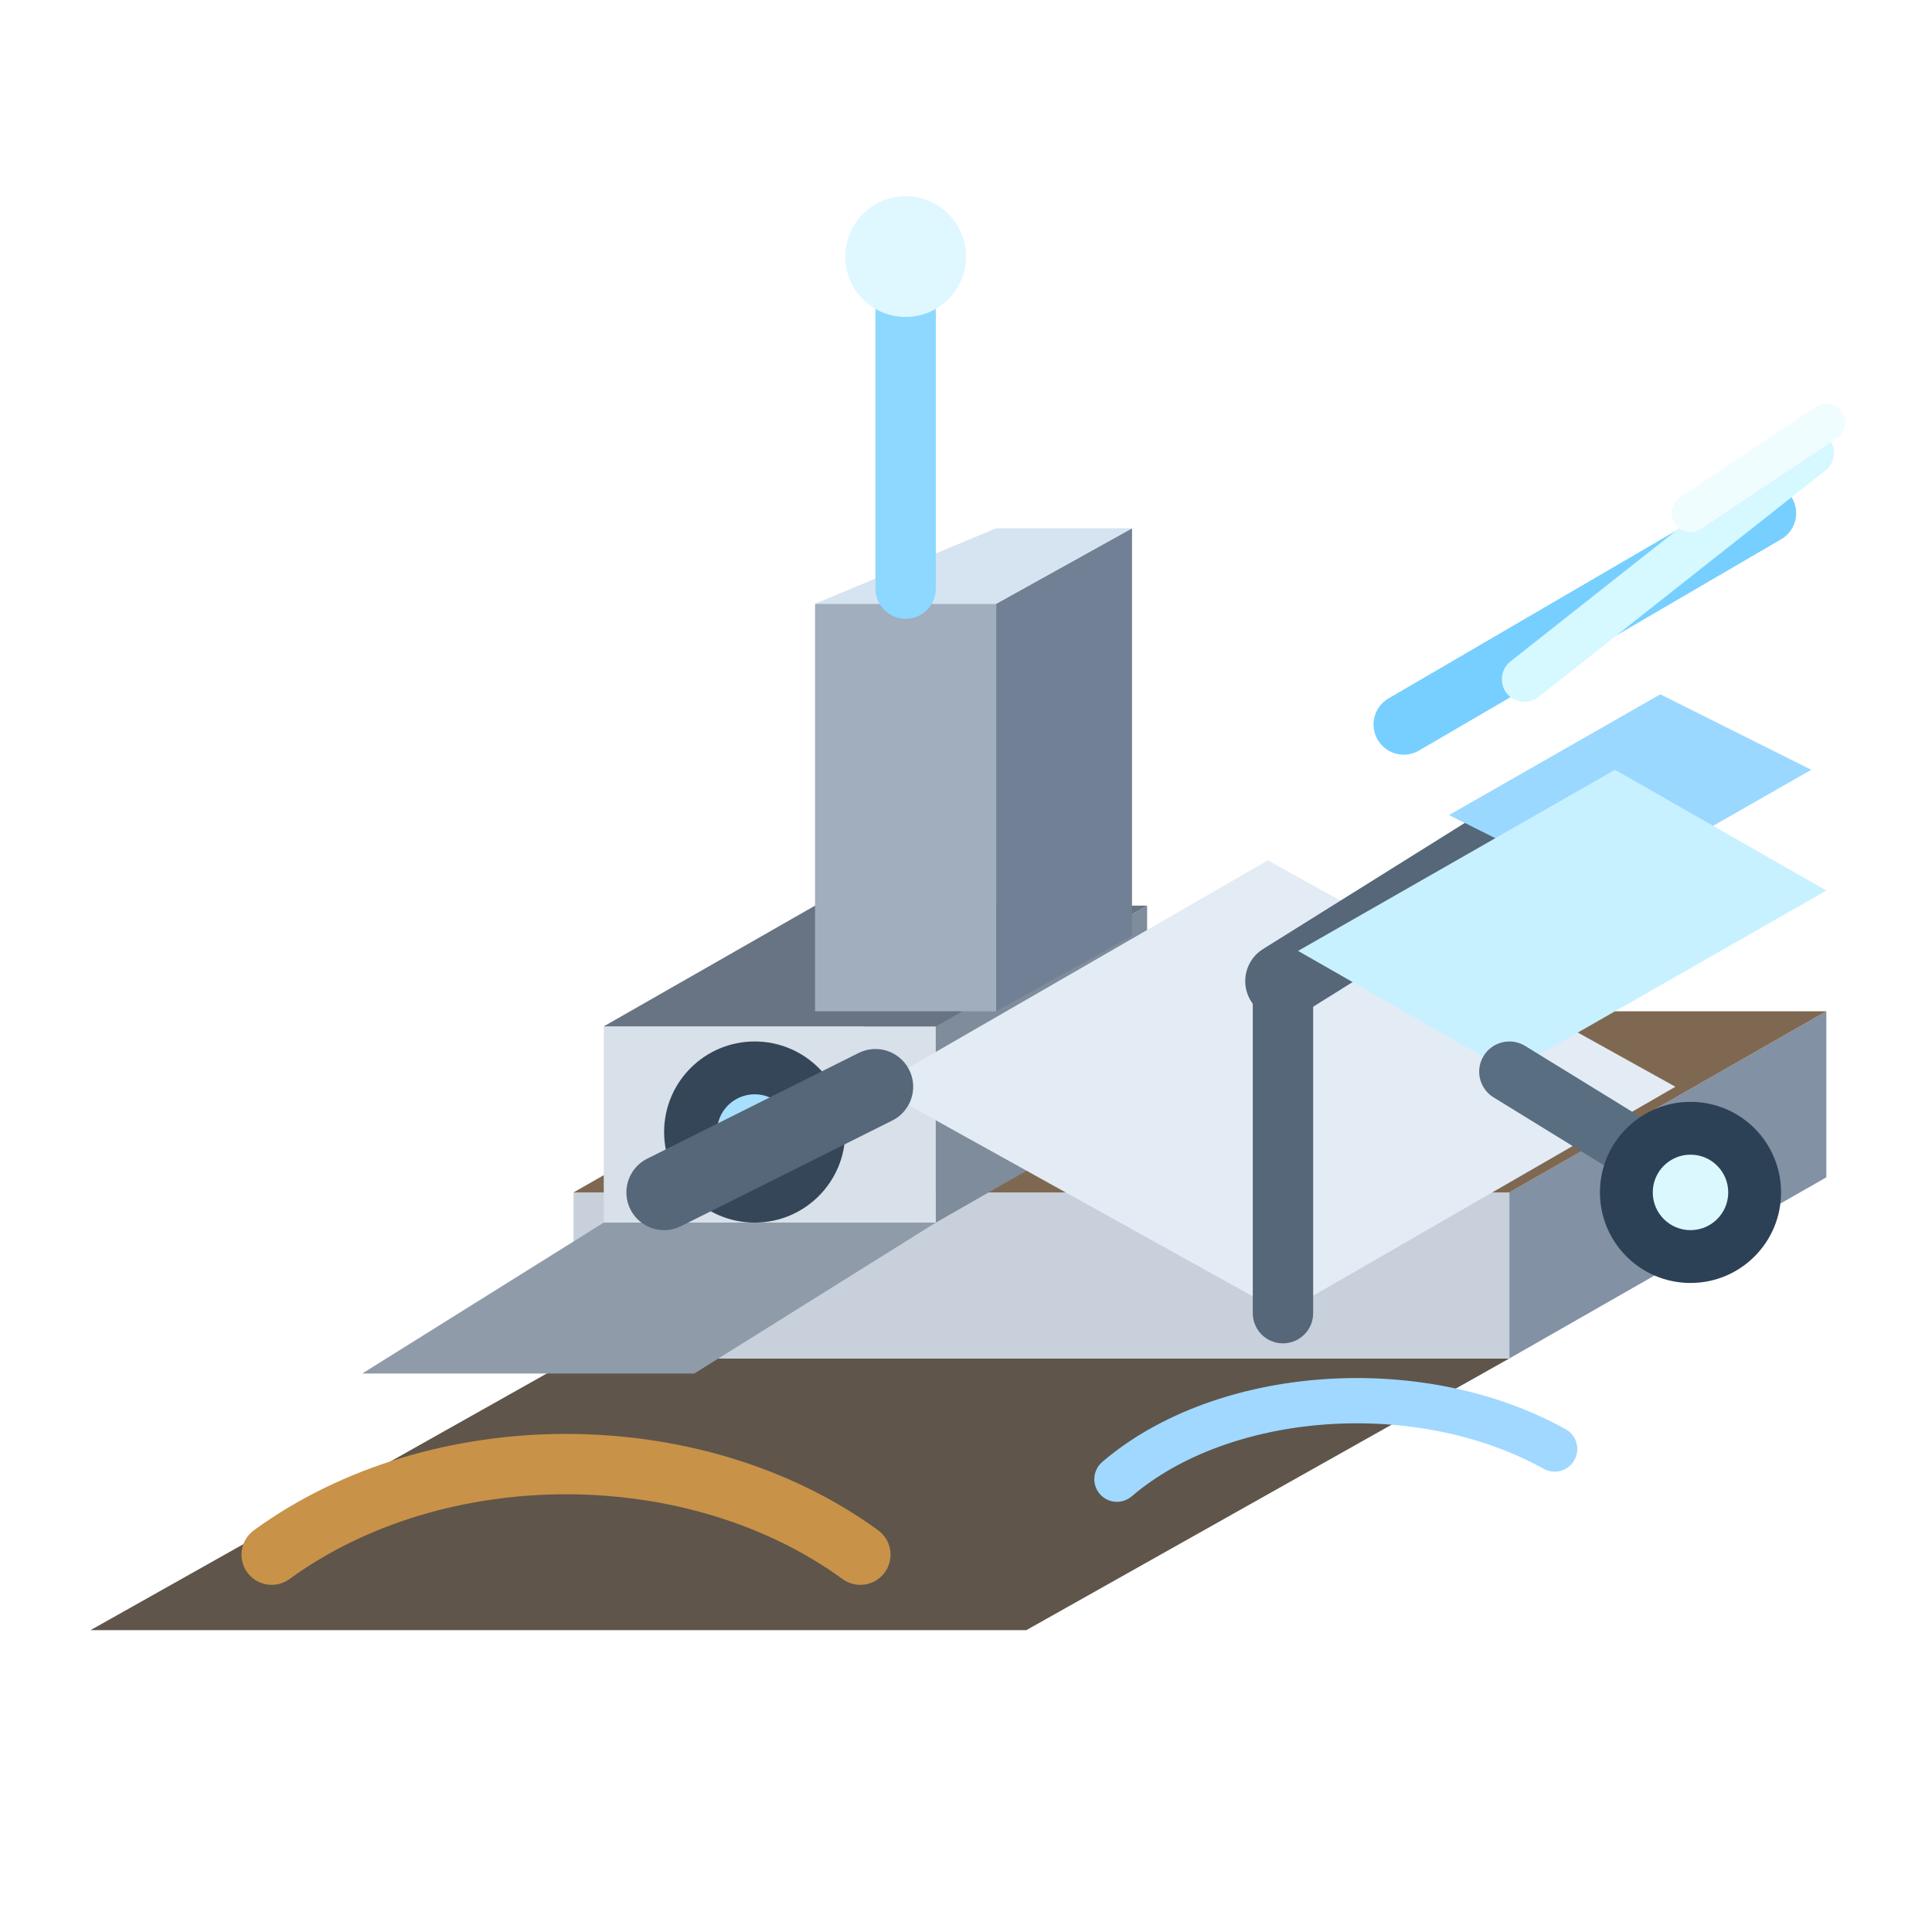
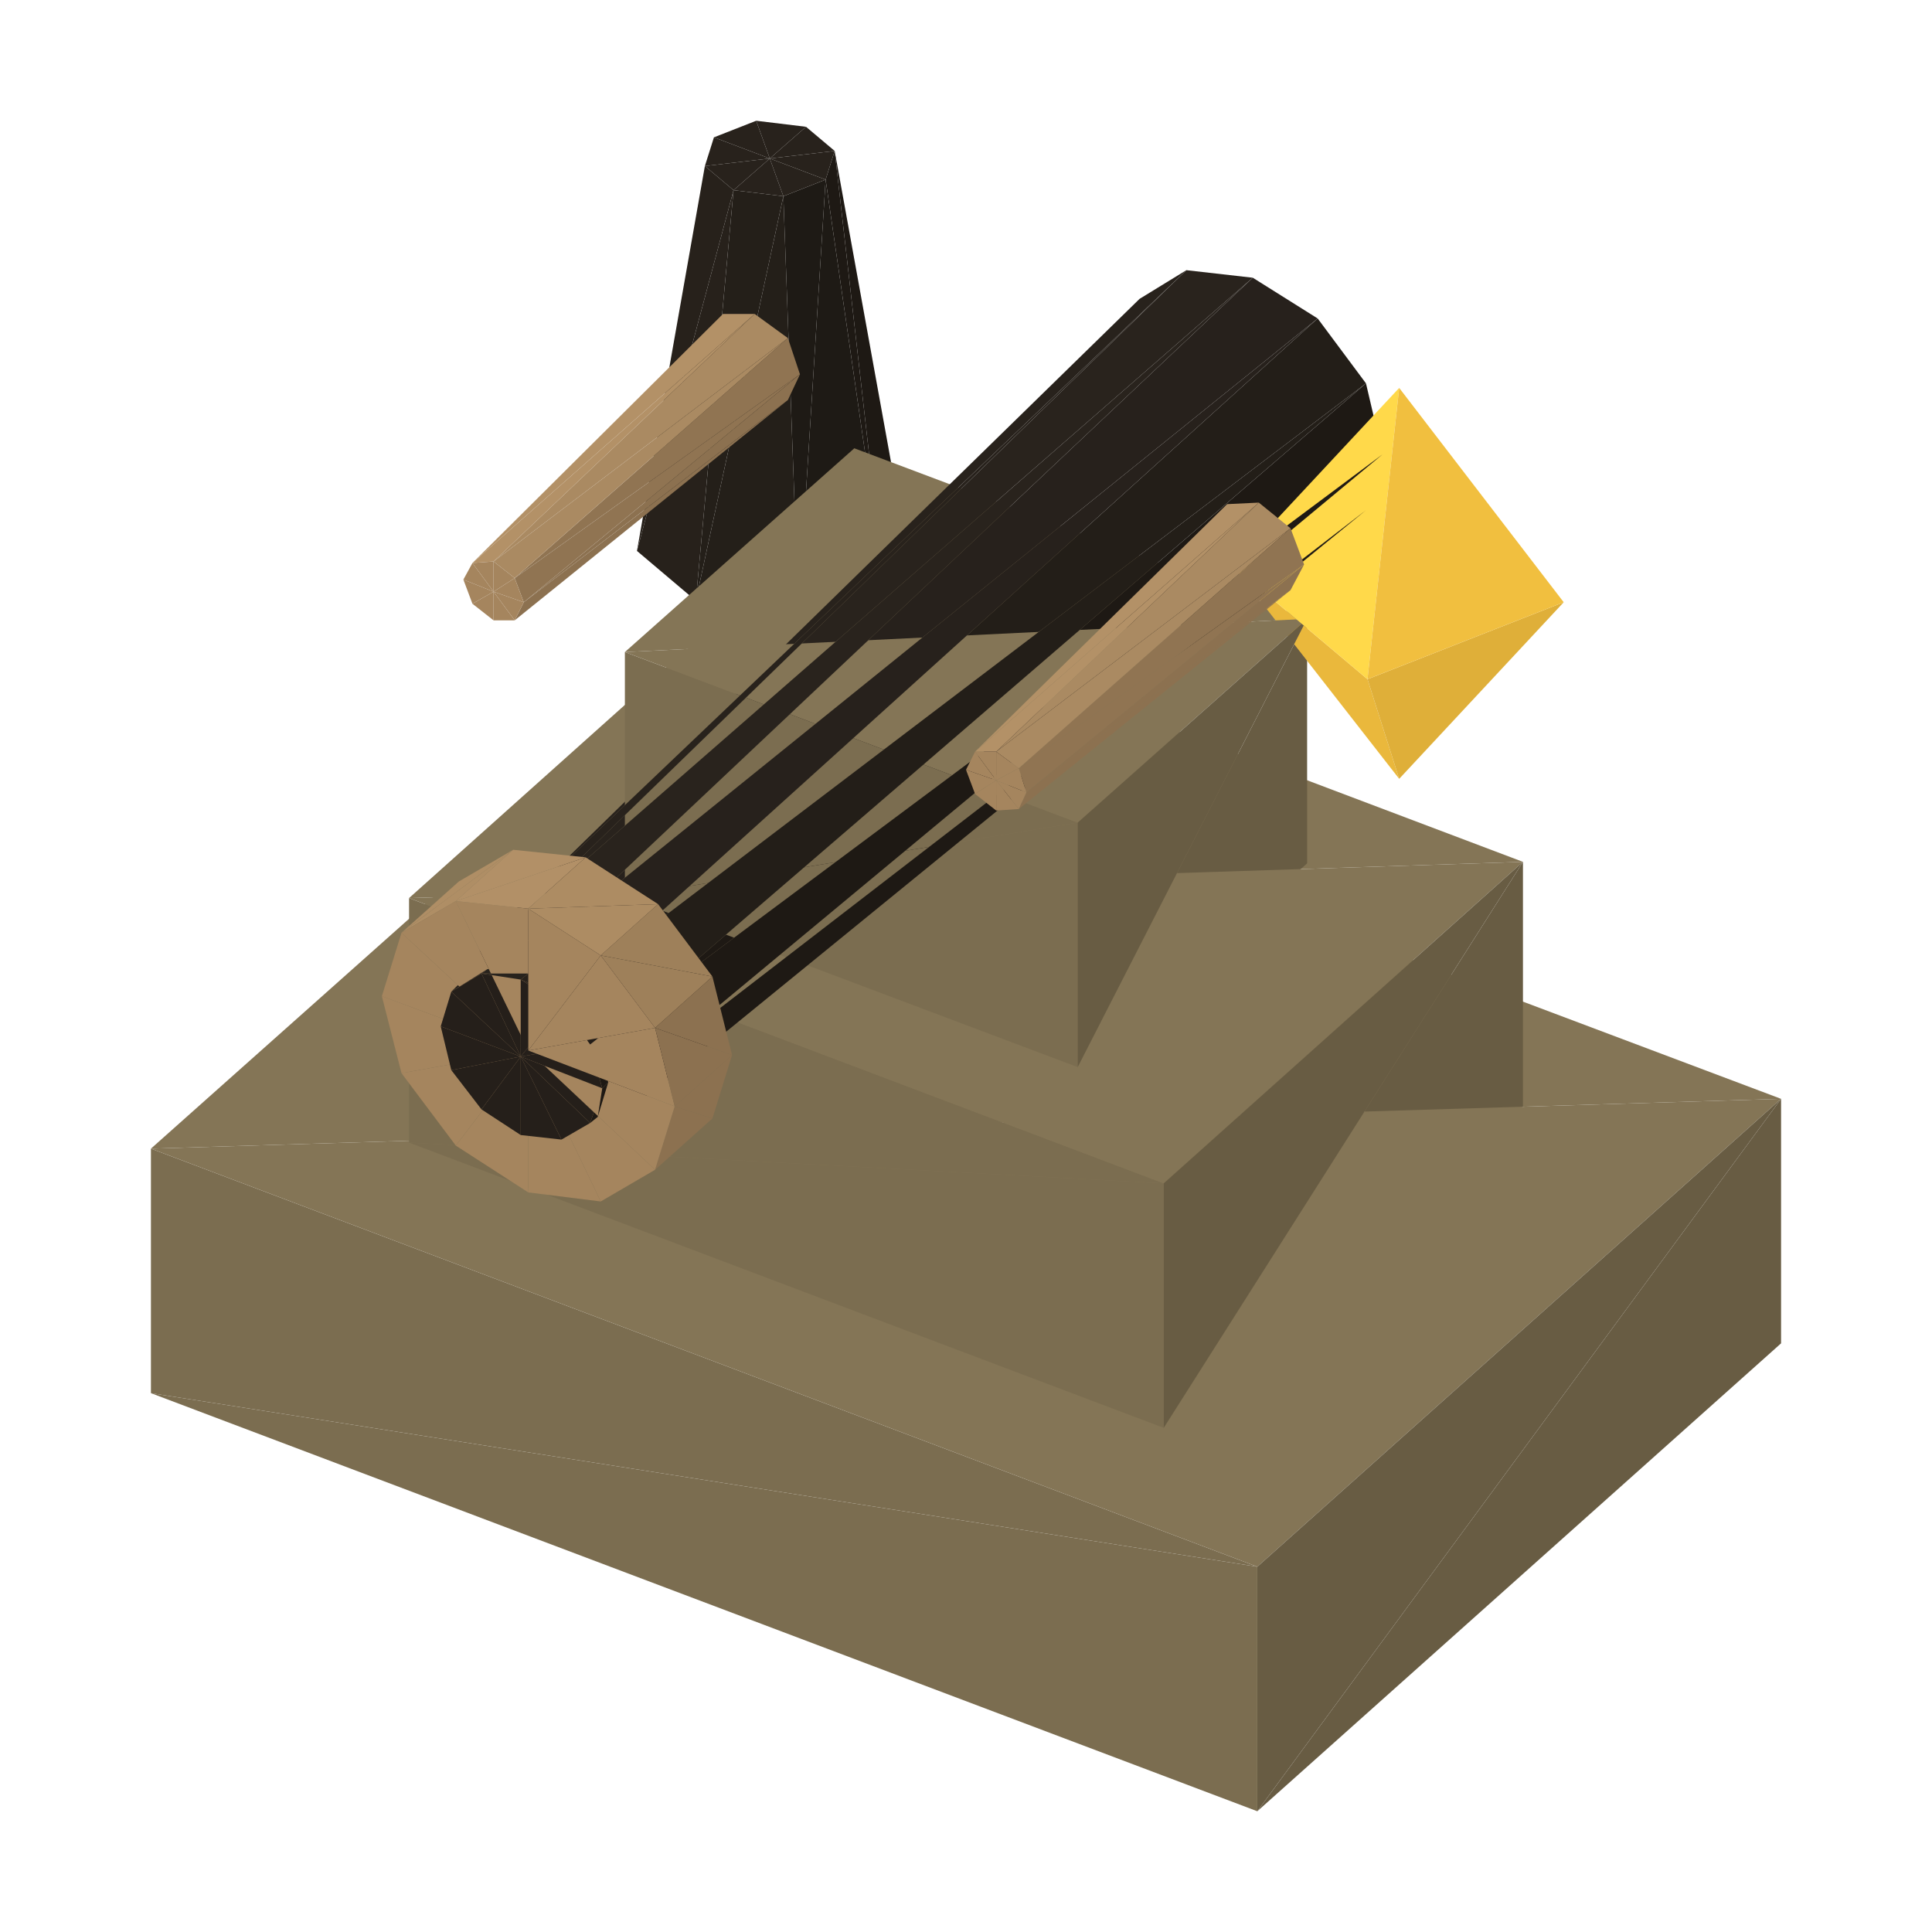
- <svg xmlns="http://www.w3.org/2000/svg" width="128" height="128" viewBox="0 0 128 128" fill="none">
-   <path d="M6 108L38 90H100L68 108H6Z" fill="#5F554A" />
-   <path d="M38 90V79H100V90H38Z" fill="#C8D0DB" />
-   <path d="M100 90L121 78V67L100 79V90Z" fill="#8291A3" />
-   <path d="M38 79L59 67H121L100 79H38Z" fill="#7F6851" />
-   <path d="M24 91L40 81H62L46 91H24Z" fill="#8F9BA9" />
-   <path d="M40 81V68H62V81H40Z" fill="#D8E0EA" />
-   <path d="M62 81L76 73V60L62 68V81Z" fill="#7E8C9C" />
-   <path d="M40 68L54 60H76L62 68H40Z" fill="#687483" />
-   <circle cx="50" cy="75" r="6" fill="#344658" />
-   <circle cx="50" cy="75" r="2.5" fill="#A8DFFF" />
-   <path d="M58 72L84 57L111 72L85 87L58 72Z" fill="#E3EBF5" />
-   <path d="M85 87V65" stroke="#556779" stroke-width="4" stroke-linecap="round" />
-   <path d="M58 72L44 79" stroke="#556779" stroke-width="5" stroke-linecap="round" />
-   <path d="M85 65L101 55" stroke="#556779" stroke-width="5" stroke-linecap="round" />
-   <path d="M96 54L110 46L120 51L106 59L96 54Z" fill="#9AD8FF" />
-   <path d="M86 63L107 51L121 59L100 71L86 63Z" fill="#C8F1FF" />
-   <path d="M100 71L113 79" stroke="#5A6E82" stroke-width="4" stroke-linecap="round" />
-   <circle cx="112" cy="79" r="6" fill="#2D4156" />
-   <circle cx="112" cy="79" r="2.5" fill="#DBF8FF" />
-   <path d="M54 67V40H66V67H54Z" fill="#A0AEBD" />
-   <path d="M66 67L75 62V35L66 40V67Z" fill="#718094" />
-   <path d="M54 40L66 35H75L66 40H54Z" fill="#D6E3F0" />
-   <path d="M60 39V20" stroke="#8CD8FF" stroke-width="4" stroke-linecap="round" />
-   <circle cx="60" cy="17" r="4" fill="#DFF7FF" />
-   <path d="M93 48L117 34" stroke="#77CFFF" stroke-width="4" stroke-linecap="round" />
-   <path d="M101 45L120 30" stroke="#D6F8FF" stroke-width="3" stroke-linecap="round" />
-   <path d="M112 34L121 28" stroke="#EFFDFF" stroke-width="2.5" stroke-linecap="round" />
-   <path d="M18 103C29 95, 46 95, 57 103" stroke="#C89249" stroke-width="4" stroke-linecap="round" />
-   <path d="M74 98C81 92, 94 91, 103 96" stroke="#A0D8FF" stroke-width="3" stroke-linecap="round" />
+ <svg xmlns="http://www.w3.org/2000/svg" viewBox="0 0 128 128">
+   <path fill="#847556" d="M44.7,45.2L10.0,76.1L118.0,72.8Z" />
+   <path fill="#1e1914" d="M58.5,38.2L59.7,34.3L55.3,10.0Z" />
+   <path fill="#847556" d="M50.9,38.2L27.1,59.5L100.9,57.1Z" />
+   <path fill="#27211b" d="M42.2,36.5L46.1,39.8L48.6,12.6Z" />
+   <path fill="#1e1a15" d="M52.9,40.5L58.5,38.2L54.7,11.9Z" />
+   <path fill="#685c43" d="M83.3,120.0L118.0,89.0L118.0,72.8Z" />
+   <path fill="#241f19" d="M46.1,39.8L52.9,40.5L51.9,13.0Z" />
+   <path fill="#1e1914" d="M54.7,11.9L58.5,38.2L55.3,10.0Z" />
+   <path fill="#27211b" d="M46.7,11.0L42.2,36.5L48.6,12.6Z" />
+   <path fill="#28221c" d="M53.4,8.4L50.1,8.0L51.0,10.5Z" />
+   <path fill="#28221c" d="M50.1,8.0L47.3,9.1L51.0,10.5Z" />
+   <path fill="#1e1a15" d="M51.9,13.0L52.9,40.5L54.7,11.9Z" />
+   <path fill="#241f19" d="M48.6,12.6L46.1,39.8L51.9,13.0Z" />
+   <path fill="#28221c" d="M55.3,10.0L53.4,8.4L51.0,10.5Z" />
+   <path fill="#7b6d50" d="M10.0,76.1L10.0,92.3L83.3,103.8Z" />
+   <path fill="#28221c" d="M47.3,9.1L46.7,11.0L51.0,10.5Z" />
+   <path fill="#685c43" d="M77.1,94.6L100.9,73.3L100.9,57.1Z" />
+   <path fill="#28221c" d="M54.7,11.9L55.3,10.0L51.0,10.5Z" />
+   <path fill="#28221c" d="M46.7,11.0L48.6,12.6L51.0,10.5Z" />
+   <path fill="#847556" d="M10.0,76.1L83.3,103.8L118.0,72.8Z" />
+   <path fill="#28221c" d="M51.9,13.0L54.7,11.9L51.0,10.5Z" />
+   <path fill="#28221c" d="M48.6,12.6L51.9,13.0L51.0,10.5Z" />
+   <path fill="#847556" d="M56.6,29.7L41.4,43.2L86.6,41.0Z" />
+   <path fill="#28221c" d="M78.6,17.9L75.5,19.8L32.0,62.3Z" />
+   <path fill="#7b6d50" d="M27.1,59.5L27.1,75.7L77.1,78.4Z" />
+   <path fill="#1e1914" d="M90.5,33.8L91.6,30.1L43.8,69.8Z" />
+   <path fill="#685c43" d="M71.4,70.7L86.6,57.2L86.6,41.0Z" />
+   <path fill="#7b6d50" d="M10.0,92.3L83.3,120.0L83.3,103.8Z" />
+   <path fill="#29231d" d="M83.0,18.4L78.6,17.9L34.3,60.9Z" />
+   <path fill="#847556" d="M27.1,59.5L77.1,78.4L100.9,57.1Z" />
+   <path fill="#1e1914" d="M91.6,30.1L90.5,25.4L42.9,66.4Z" />
+   <path fill="#685c43" d="M83.3,103.8L83.3,120.0L118.0,72.8Z" />
+   <path fill="#27211c" d="M87.3,21.1L83.0,18.4L37.5,61.3Z" />
+   <path fill="#7b6d50" d="M27.1,75.7L77.1,94.6L77.1,78.4Z" />
+   <path fill="#231e18" d="M90.5,25.4L87.3,21.1L40.6,63.3Z" />
+   <path fill="#eab83c" d="M92.7,51.6L90.6,45.0L81.7,37.5Z" />
+   <path fill="#dfaf39" d="M90.6,45.0L92.7,51.6L103.6,39.9Z" />
+   <path fill="#8c7150" d="M52.2,26.5L53.0,24.8L34.7,39.9Z" />
+   <path fill="#685c43" d="M77.1,78.4L77.1,94.6L100.9,57.1Z" />
+   <path fill="#b39167" d="M50.0,20.8L47.9,20.8L31.3,37.3Z" />
+   <path fill="#7b6d50" d="M41.4,43.2L41.4,59.4L71.4,54.5Z" />
+   <path fill="#907452" d="M53.0,24.8L52.2,22.4L34.1,38.3Z" />
+   <path fill="#aa8a62" d="M52.2,22.4L50.0,20.8L32.7,37.2Z" />
+   <path fill="#7b6d50" d="M41.4,59.4L71.4,70.7L71.4,54.5Z" />
+   <path fill="#847556" d="M41.4,43.2L71.4,54.5L86.6,41.0Z" />
+   <path fill="#685c43" d="M71.4,54.5L71.4,70.7L86.6,41.0Z" />
+   <path fill="#ffd94a" d="M90.6,45.0L92.7,25.7L81.7,37.5Z" />
+   <path fill="#f1bf3f" d="M92.7,25.7L90.6,45.0L103.6,39.9Z" />
+   <path fill="#8c7150" d="M34.1,41.1L52.2,26.5L34.7,39.9Z" />
+   <path fill="#b39167" d="M32.7,37.2L50.0,20.8L31.3,37.3Z" />
+   <path fill="#907452" d="M34.7,39.9L53.0,24.8L34.1,38.3Z" />
+   <path fill="#aa8a62" d="M34.1,38.3L52.2,22.4L32.7,37.2Z" />
+   <path fill="#28221c" d="M34.3,60.9L78.6,17.9L32.0,62.3Z" />
+   <path fill="#1e1914" d="M42.9,72.6L90.5,33.8L43.8,69.8Z" />
+   <path fill="#a5855e" d="M31.3,40.0L32.7,41.1L32.7,39.2Z" />
+   <path fill="#a5855e" d="M30.7,38.4L31.3,40.0L32.7,39.2Z" />
+   <path fill="#a5855e" d="M32.7,41.1L34.1,41.1L32.7,39.2Z" />
+   <path fill="#a5855e" d="M31.3,37.3L30.7,38.4L32.7,39.2Z" />
+   <path fill="#a5855e" d="M34.1,41.1L34.7,39.9L32.7,39.2Z" />
+   <path fill="#a5855e" d="M32.7,37.2L31.3,37.3L32.7,39.2Z" />
+   <path fill="#29231d" d="M37.5,61.3L83.0,18.4L34.3,60.9Z" />
+   <path fill="#a5855e" d="M34.7,39.9L34.1,38.3L32.7,39.2Z" />
+   <path fill="#1e1914" d="M43.8,69.8L91.6,30.1L42.9,66.4Z" />
+   <path fill="#a5855e" d="M34.1,38.3L32.7,37.2L32.7,39.2Z" />
+   <path fill="#27211c" d="M40.6,63.3L87.3,21.1L37.5,61.3Z" />
+   <path fill="#231e18" d="M42.9,66.4L90.5,25.4L40.6,63.3Z" />
+   <path fill="#8c7150" d="M85.5,39.1L86.4,37.4L68.0,52.5Z" />
+   <path fill="#b39167" d="M83.4,33.3L81.3,33.4L64.6,49.8Z" />
+   <path fill="#907452" d="M86.4,37.4L85.5,35.0L67.5,50.9Z" />
+   <path fill="#aa8a62" d="M85.5,35.0L83.4,33.3L66.0,49.8Z" />
+   <path fill="#8c7150" d="M67.5,53.6L85.5,39.1L68.0,52.5Z" />
+   <path fill="#b39167" d="M66.0,49.8L83.4,33.3L64.6,49.8Z" />
+   <path fill="#907452" d="M68.0,52.5L86.4,37.4L67.5,50.9Z" />
+   <path fill="#251f1a" d="M32.0,68.4L34.3,71.6L37.5,67.4Z" />
+   <path fill="#aa8a62" d="M67.5,50.9L85.5,35.0L66.0,49.8Z" />
+   <path fill="#251f1a" d="M34.3,71.6L37.5,73.6L37.5,67.4Z" />
+   <path fill="#251f1a" d="M31.1,65.0L32.0,68.4L37.5,67.4Z" />
+   <path fill="#a5855e" d="M26.6,71.1L30.2,75.9L35.0,69.6Z" />
+   <path fill="#251f1a" d="M37.5,73.6L40.6,74.0L37.5,67.4Z" />
+   <path fill="#a5855e" d="M30.2,75.9L35.0,79.0L35.0,69.6Z" />
+   <path fill="#251f1a" d="M32.0,62.3L31.1,65.0L37.5,67.4Z" />
+   <path fill="#a5855e" d="M25.3,66.0L26.6,71.1L35.0,69.6Z" />
+   <path fill="#251f1a" d="M40.6,74.0L42.9,72.6L37.5,67.4Z" />
+   <path fill="#a5855e" d="M35.0,79.0L39.8,79.6L35.0,69.6Z" />
+   <path fill="#af8e65" d="M34.0,56.3L30.4,58.4L26.6,61.8Z" />
+   <path fill="#251f1a" d="M34.3,60.9L32.0,62.3L37.5,67.4Z" />
+   <path fill="#251f1a" d="M29.9,70.9L31.9,73.5L34.5,70.0Z" />
+   <path fill="#251f1a" d="M31.9,73.5L34.5,75.2L34.5,70.0Z" />
+   <path fill="#a5855e" d="M64.6,52.6L66.0,53.7L66.0,51.7Z" />
+   <path fill="#a5855e" d="M26.6,61.8L25.3,66.0L35.0,69.6Z" />
+   <path fill="#a5855e" d="M64.0,51.0L64.6,52.6L66.0,51.7Z" />
+   <path fill="#251f1a" d="M29.2,68.0L29.9,70.9L34.5,70.0Z" />
+   <path fill="#251f1a" d="M42.9,72.6L43.8,69.8L37.5,67.4Z" />
+   <path fill="#a5855e" d="M66.0,53.7L67.5,53.6L66.0,51.7Z" />
+   <path fill="#a5855e" d="M64.6,49.8L64.0,51.0L66.0,51.7Z" />
+   <path fill="#251f1a" d="M34.5,75.2L37.2,75.5L34.5,70.0Z" />
+   <path fill="#251f1a" d="M37.5,61.3L34.3,60.9L37.5,67.4Z" />
+   <path fill="#a5855e" d="M67.5,53.6L68.0,52.5L66.0,51.7Z" />
+   <path fill="#a5855e" d="M39.8,79.6L43.4,77.5L35.0,69.6Z" />
+   <path fill="#a5855e" d="M66.0,49.8L64.6,49.8L66.0,51.7Z" />
+   <path fill="#251f1a" d="M29.9,65.7L29.2,68.0L34.5,70.0Z" />
+   <path fill="#251f1a" d="M43.8,69.8L42.9,66.4L37.5,67.4Z" />
+   <path fill="#a5855e" d="M68.0,52.5L67.5,50.9L66.0,51.7Z" />
+   <path fill="#a5855e" d="M67.5,50.9L66.0,49.8L66.0,51.7Z" />
+   <path fill="#af8e65" d="M30.2,59.7L34.0,56.3L26.6,61.8Z" />
+   <path fill="#251f1a" d="M37.2,75.5L39.1,74.4L34.5,70.0Z" />
+   <path fill="#251f1a" d="M40.6,63.3L37.5,61.3L37.5,67.4Z" />
+   <path fill="#28221c" d="M32.3,64.2L30.3,65.3L29.9,65.7Z" />
+   <path fill="#251f1a" d="M42.9,66.4L40.6,63.3L37.5,67.4Z" />
+   <path fill="#8c7150" d="M47.2,74.1L48.5,69.9L44.7,73.3Z" />
+   <path fill="#a5855e" d="M30.2,59.7L26.6,61.8L35.0,69.6Z" />
+   <path fill="#8c7150" d="M43.4,77.5L47.2,74.1L44.7,73.3Z" />
+   <path fill="#251f1a" d="M31.9,64.5L29.9,65.7L34.5,70.0Z" />
+   <path fill="#b29067" d="M38.8,56.8L34.0,56.3L30.2,59.7Z" />
+   <path fill="#28221c" d="M31.9,64.5L32.3,64.2L29.9,65.7Z" />
+   <path fill="#251f1a" d="M39.1,74.4L39.9,72.1L34.5,70.0Z" />
+   <path fill="#1e1914" d="M39.1,74.4L39.6,74.0L39.9,72.1Z" />
+   <path fill="#a5855e" d="M43.4,77.5L44.7,73.3L35.0,69.6Z" />
+   <path fill="#1e1914" d="M39.6,74.0L40.3,71.7L39.9,72.1Z" />
+   <path fill="#251f1a" d="M34.5,64.9L31.9,64.5L34.5,70.0Z" />
+   <path fill="#28231d" d="M35.0,64.5L32.3,64.2L31.9,64.5Z" />
+   <path fill="#251f1a" d="M39.9,72.1L39.1,69.2L34.5,70.0Z" />
+   <path fill="#a5855e" d="M35.0,60.2L30.2,59.7L35.0,69.6Z" />
+   <path fill="#251f1a" d="M37.2,66.6L34.5,64.9L34.5,70.0Z" />
+   <path fill="#28231d" d="M34.5,64.9L35.0,64.5L31.9,64.5Z" />
+   <path fill="#251f1a" d="M39.1,69.2L37.2,66.6L34.5,70.0Z" />
+   <path fill="#8c7150" d="M48.5,69.9L47.2,64.7L43.4,68.1Z" />
+   <path fill="#1e1914" d="M39.9,72.1L40.3,71.7L39.1,69.2Z" />
+   <path fill="#b29067" d="M35.0,60.2L38.8,56.8L30.2,59.7Z" />
+   <path fill="#1e1914" d="M40.3,71.7L39.6,68.8L39.1,69.2Z" />
+   <path fill="#ad8c63" d="M43.6,59.9L38.8,56.8L35.0,60.2Z" />
+   <path fill="#27211b" d="M37.6,66.2L35.0,64.5L34.5,64.9Z" />
+   <path fill="#a5855e" d="M44.7,73.3L43.4,68.1L35.0,69.6Z" />
+   <path fill="#8c7150" d="M44.7,73.3L48.5,69.9L43.4,68.1Z" />
+   <path fill="#27211b" d="M37.2,66.6L37.6,66.2L34.5,64.9Z" />
+   <path fill="#231d18" d="M39.6,68.8L37.6,66.2L37.2,66.6Z" />
+   <path fill="#231d18" d="M39.1,69.2L39.6,68.8L37.2,66.6Z" />
+   <path fill="#9e805a" d="M47.2,64.7L43.6,59.9L39.8,63.3Z" />
+   <path fill="#a5855e" d="M39.8,63.3L35.0,60.2L35.0,69.6Z" />
+   <path fill="#a5855e" d="M43.4,68.1L39.8,63.3L35.0,69.6Z" />
+   <path fill="#ad8c63" d="M39.8,63.3L43.6,59.9L35.0,60.2Z" />
+   <path fill="#9e805a" d="M43.4,68.1L47.2,64.7L39.8,63.3Z" />
</svg>
